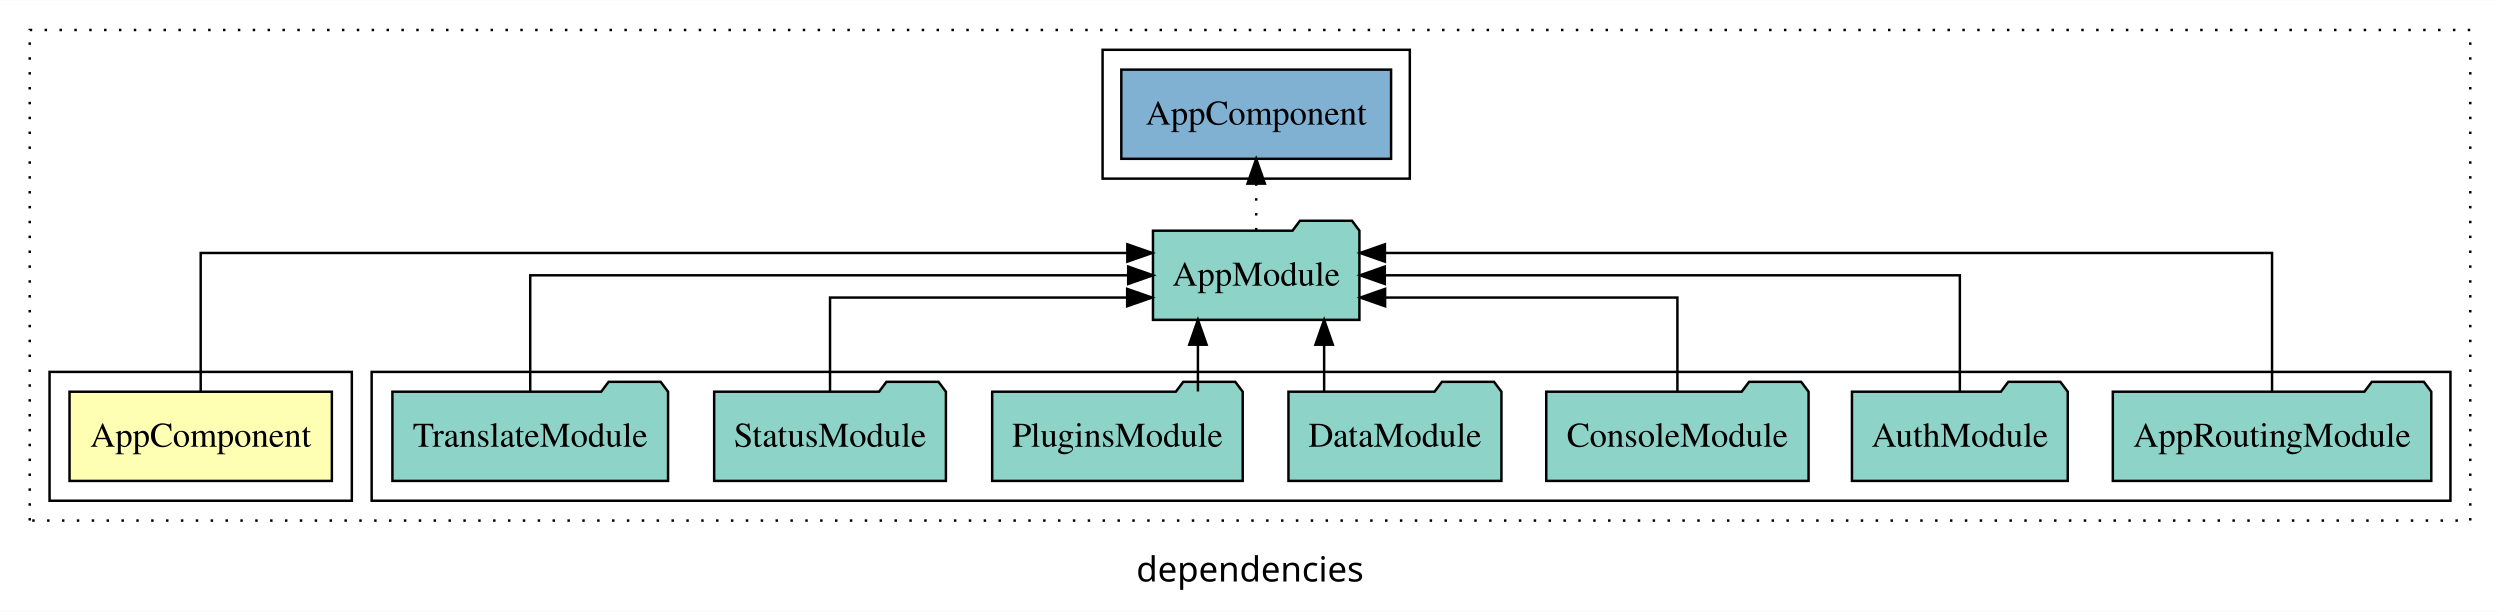
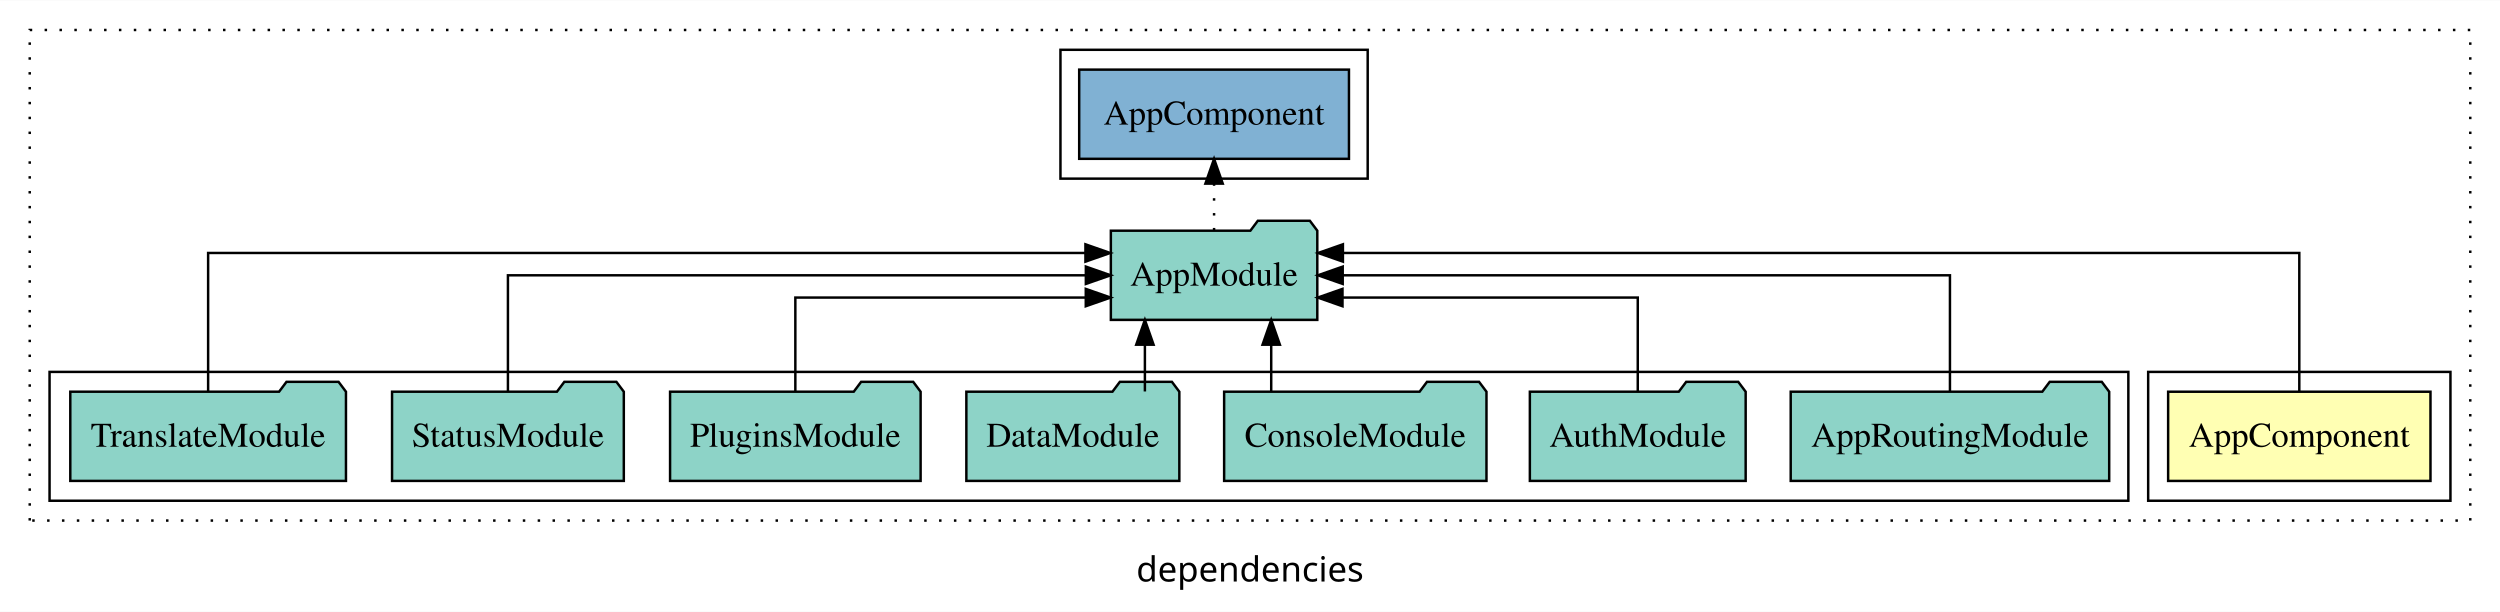
<svg xmlns="http://www.w3.org/2000/svg" width="1009pt" height="247pt" viewBox="0.00 0.00 1009.00 246.80">
  <g id="graph0" class="graph" transform="scale(1 1) rotate(0) translate(4 242.8)">
    <polygon fill="white" stroke="transparent" points="-4,4 -4,-242.8 1005,-242.8 1005,4 -4,4" />
    <text text-anchor="middle" x="500.5" y="-8.2" font-family="sans-serif" font-size="14.00">dependencies</text>
    <g id="clust1" class="cluster">
      <polygon fill="none" stroke="black" stroke-dasharray="1,5" points="8,-32.8 8,-230.8 993,-230.8 993,-32.8 8,-32.8" />
    </g>
-     <g id="clust6" class="cluster">
-       <polygon fill="none" stroke="black" points="441,-170.8 441,-222.8 565,-222.8 565,-170.8 441,-170.8" />
+     <g id="clust2" class="cluster">
+       <polygon fill="none" stroke="black" points="863,-40.8 863,-92.8 985,-92.8 985,-40.8 863,-40.8" />
    </g>
    <g id="clust4" class="cluster">
-       <polygon fill="none" stroke="black" points="146,-40.8 146,-92.8 985,-92.8 985,-40.8 146,-40.8" />
+       <polygon fill="none" stroke="black" points="16,-40.8 16,-92.8 855,-92.8 855,-40.8 16,-40.8" />
    </g>
-     <g id="clust2" class="cluster">
-       <polygon fill="none" stroke="black" points="16,-40.8 16,-92.8 138,-92.8 138,-40.8 16,-40.8" />
+     <g id="clust6" class="cluster">
+       <polygon fill="none" stroke="black" points="424,-170.8 424,-222.8 548,-222.8 548,-170.8 424,-170.8" />
    </g>
    <g id="node1" class="node">
-       <polygon fill="#ffffb3" stroke="black" points="129.94,-84.8 24.06,-84.8 24.06,-48.8 129.94,-48.8 129.94,-84.8" />
-       <text text-anchor="middle" x="77" y="-62.6" font-family="Times,serif" font-size="14.00">AppComponent</text>
+       <polygon fill="#ffffb3" stroke="black" points="976.94,-84.8 871.06,-84.8 871.06,-48.8 976.94,-48.8 976.94,-84.8" />
+       <text text-anchor="middle" x="924" y="-62.6" font-family="Times,serif" font-size="14.00">AppComponent</text>
    </g>
    <g id="node2" class="node">
-       <polygon fill="#8dd3c7" stroke="black" points="544.66,-149.8 541.66,-153.8 520.66,-153.8 517.66,-149.8 461.34,-149.8 461.34,-113.8 544.66,-113.8 544.66,-149.8" />
-       <text text-anchor="middle" x="503" y="-127.6" font-family="Times,serif" font-size="14.00">AppModule</text>
+       <polygon fill="#8dd3c7" stroke="black" points="527.66,-149.8 524.66,-153.8 503.66,-153.8 500.66,-149.8 444.34,-149.8 444.34,-113.8 527.66,-113.8 527.66,-149.8" />
+       <text text-anchor="middle" x="486" y="-127.6" font-family="Times,serif" font-size="14.00">AppModule</text>
    </g>
    <g id="edge1" class="edge">
-       <path fill="none" stroke="black" d="M77,-85.09C77,-107.01 77,-140.8 77,-140.8 77,-140.8 450.99,-140.8 450.99,-140.8" />
-       <polygon fill="black" stroke="black" points="450.99,-144.3 460.99,-140.8 450.99,-137.3 450.99,-144.3" />
+       <path fill="none" stroke="black" d="M924,-85.09C924,-107.01 924,-140.8 924,-140.8 924,-140.8 538,-140.8 538,-140.8" />
+       <polygon fill="black" stroke="black" points="538,-137.3 528,-140.8 538,-144.3 538,-137.3" />
    </g>
    <g id="node10" class="node">
-       <polygon fill="#80b1d3" stroke="black" points="557.44,-214.8 448.56,-214.8 448.56,-178.8 557.44,-178.8 557.44,-214.8" />
-       <text text-anchor="middle" x="503" y="-192.6" font-family="Times,serif" font-size="14.00">AppComponent </text>
+       <polygon fill="#80b1d3" stroke="black" points="540.44,-214.8 431.56,-214.8 431.56,-178.8 540.44,-178.8 540.44,-214.8" />
+       <text text-anchor="middle" x="486" y="-192.6" font-family="Times,serif" font-size="14.00">AppComponent </text>
    </g>
    <g id="edge9" class="edge">
-       <path fill="none" stroke="black" stroke-dasharray="1,5" d="M503,-149.91C503,-149.91 503,-168.79 503,-168.79" />
-       <polygon fill="black" stroke="black" points="499.5,-168.79 503,-178.79 506.5,-168.79 499.5,-168.79" />
+       <path fill="none" stroke="black" stroke-dasharray="1,5" d="M486,-149.91C486,-149.91 486,-168.79 486,-168.79" />
+       <polygon fill="black" stroke="black" points="482.5,-168.79 486,-178.79 489.5,-168.79 482.5,-168.79" />
    </g>
    <g id="node3" class="node">
-       <polygon fill="#8dd3c7" stroke="black" points="977.27,-84.8 974.27,-88.8 953.27,-88.8 950.27,-84.8 848.73,-84.8 848.73,-48.8 977.27,-48.8 977.27,-84.8" />
-       <text text-anchor="middle" x="913" y="-62.6" font-family="Times,serif" font-size="14.00">AppRoutingModule</text>
+       <polygon fill="#8dd3c7" stroke="black" points="847.27,-84.8 844.27,-88.8 823.27,-88.8 820.27,-84.8 718.73,-84.8 718.73,-48.8 847.27,-48.8 847.27,-84.8" />
+       <text text-anchor="middle" x="783" y="-62.6" font-family="Times,serif" font-size="14.00">AppRoutingModule</text>
    </g>
    <g id="edge2" class="edge">
-       <path fill="none" stroke="black" d="M913,-85.09C913,-107.01 913,-140.8 913,-140.8 913,-140.8 554.95,-140.8 554.95,-140.8" />
-       <polygon fill="black" stroke="black" points="554.95,-137.3 544.95,-140.8 554.95,-144.3 554.95,-137.3" />
+       <path fill="none" stroke="black" d="M783,-84.91C783,-104.14 783,-131.8 783,-131.8 783,-131.8 537.92,-131.8 537.92,-131.8" />
+       <polygon fill="black" stroke="black" points="537.92,-128.3 527.92,-131.8 537.92,-135.3 537.92,-128.3" />
    </g>
    <g id="node4" class="node">
-       <polygon fill="#8dd3c7" stroke="black" points="830.55,-84.8 827.55,-88.8 806.55,-88.8 803.55,-84.8 743.45,-84.8 743.45,-48.8 830.55,-48.8 830.55,-84.8" />
-       <text text-anchor="middle" x="787" y="-62.6" font-family="Times,serif" font-size="14.00">AuthModule</text>
+       <polygon fill="#8dd3c7" stroke="black" points="700.55,-84.8 697.55,-88.8 676.55,-88.8 673.55,-84.8 613.45,-84.8 613.45,-48.8 700.55,-48.8 700.55,-84.8" />
+       <text text-anchor="middle" x="657" y="-62.6" font-family="Times,serif" font-size="14.00">AuthModule</text>
    </g>
    <g id="edge3" class="edge">
-       <path fill="none" stroke="black" d="M787,-84.91C787,-104.14 787,-131.8 787,-131.8 787,-131.8 554.91,-131.8 554.91,-131.8" />
-       <polygon fill="black" stroke="black" points="554.91,-128.3 544.91,-131.8 554.91,-135.3 554.91,-128.3" />
+       <path fill="none" stroke="black" d="M657,-84.83C657,-101.2 657,-122.8 657,-122.8 657,-122.8 537.83,-122.8 537.83,-122.8" />
+       <polygon fill="black" stroke="black" points="537.83,-119.3 527.83,-122.8 537.83,-126.3 537.83,-119.3" />
    </g>
    <g id="node5" class="node">
-       <polygon fill="#8dd3c7" stroke="black" points="725.94,-84.8 722.94,-88.8 701.94,-88.8 698.94,-84.8 620.06,-84.8 620.06,-48.8 725.94,-48.8 725.94,-84.8" />
-       <text text-anchor="middle" x="673" y="-62.6" font-family="Times,serif" font-size="14.00">ConsoleModule</text>
+       <polygon fill="#8dd3c7" stroke="black" points="595.94,-84.8 592.94,-88.8 571.94,-88.8 568.94,-84.8 490.06,-84.8 490.06,-48.8 595.94,-48.8 595.94,-84.8" />
+       <text text-anchor="middle" x="543" y="-62.6" font-family="Times,serif" font-size="14.00">ConsoleModule</text>
    </g>
    <g id="edge4" class="edge">
-       <path fill="none" stroke="black" d="M673,-84.83C673,-101.2 673,-122.8 673,-122.8 673,-122.8 555.02,-122.8 555.02,-122.8" />
-       <polygon fill="black" stroke="black" points="555.02,-119.3 545.02,-122.8 555.02,-126.3 555.02,-119.3" />
+       <path fill="none" stroke="black" d="M509.06,-84.91C509.06,-84.91 509.06,-103.79 509.06,-103.79" />
+       <polygon fill="black" stroke="black" points="505.56,-103.79 509.06,-113.79 512.56,-103.79 505.56,-103.79" />
    </g>
    <g id="node6" class="node">
-       <polygon fill="#8dd3c7" stroke="black" points="601.98,-84.8 598.98,-88.8 577.98,-88.8 574.98,-84.8 516.02,-84.8 516.02,-48.8 601.98,-48.8 601.98,-84.8" />
-       <text text-anchor="middle" x="559" y="-62.6" font-family="Times,serif" font-size="14.00">DataModule</text>
+       <polygon fill="#8dd3c7" stroke="black" points="471.98,-84.8 468.98,-88.8 447.98,-88.8 444.98,-84.8 386.02,-84.8 386.02,-48.8 471.98,-48.8 471.98,-84.8" />
+       <text text-anchor="middle" x="429" y="-62.6" font-family="Times,serif" font-size="14.00">DataModule</text>
    </g>
    <g id="edge5" class="edge">
-       <path fill="none" stroke="black" d="M530.42,-84.91C530.42,-84.91 530.42,-103.79 530.42,-103.79" />
-       <polygon fill="black" stroke="black" points="526.92,-103.79 530.42,-113.79 533.92,-103.79 526.92,-103.79" />
+       <path fill="none" stroke="black" d="M458.08,-84.91C458.08,-84.91 458.08,-103.79 458.08,-103.79" />
+       <polygon fill="black" stroke="black" points="454.58,-103.79 458.08,-113.79 461.58,-103.79 454.58,-103.79" />
    </g>
    <g id="node7" class="node">
-       <polygon fill="#8dd3c7" stroke="black" points="497.56,-84.8 494.56,-88.8 473.56,-88.8 470.56,-84.8 396.44,-84.8 396.44,-48.8 497.56,-48.8 497.56,-84.8" />
-       <text text-anchor="middle" x="447" y="-62.6" font-family="Times,serif" font-size="14.00">PluginsModule</text>
+       <polygon fill="#8dd3c7" stroke="black" points="367.56,-84.8 364.56,-88.8 343.56,-88.8 340.56,-84.8 266.44,-84.8 266.44,-48.8 367.56,-48.8 367.56,-84.8" />
+       <text text-anchor="middle" x="317" y="-62.6" font-family="Times,serif" font-size="14.00">PluginsModule</text>
    </g>
    <g id="edge6" class="edge">
-       <path fill="none" stroke="black" d="M479.48,-84.91C479.48,-84.91 479.48,-103.79 479.48,-103.79" />
-       <polygon fill="black" stroke="black" points="475.98,-103.79 479.48,-113.79 482.98,-103.79 475.98,-103.79" />
+       <path fill="none" stroke="black" d="M317,-84.83C317,-101.2 317,-122.8 317,-122.8 317,-122.8 434.22,-122.8 434.22,-122.8" />
+       <polygon fill="black" stroke="black" points="434.22,-126.3 444.22,-122.8 434.22,-119.3 434.22,-126.3" />
    </g>
    <g id="node8" class="node">
-       <polygon fill="#8dd3c7" stroke="black" points="377.77,-84.8 374.77,-88.8 353.77,-88.8 350.77,-84.8 284.23,-84.8 284.23,-48.8 377.77,-48.8 377.77,-84.8" />
-       <text text-anchor="middle" x="331" y="-62.6" font-family="Times,serif" font-size="14.00">StatusModule</text>
+       <polygon fill="#8dd3c7" stroke="black" points="247.77,-84.8 244.77,-88.8 223.77,-88.8 220.77,-84.8 154.23,-84.8 154.23,-48.8 247.77,-48.8 247.77,-84.8" />
+       <text text-anchor="middle" x="201" y="-62.6" font-family="Times,serif" font-size="14.00">StatusModule</text>
    </g>
    <g id="edge7" class="edge">
-       <path fill="none" stroke="black" d="M331,-84.83C331,-101.2 331,-122.8 331,-122.8 331,-122.8 450.92,-122.8 450.92,-122.8" />
-       <polygon fill="black" stroke="black" points="450.92,-126.3 460.92,-122.8 450.92,-119.3 450.92,-126.3" />
+       <path fill="none" stroke="black" d="M201,-84.91C201,-104.14 201,-131.8 201,-131.8 201,-131.8 434.25,-131.8 434.25,-131.8" />
+       <polygon fill="black" stroke="black" points="434.25,-135.3 444.25,-131.8 434.25,-128.3 434.25,-135.3" />
    </g>
    <g id="node9" class="node">
-       <polygon fill="#8dd3c7" stroke="black" points="265.63,-84.8 262.63,-88.8 241.63,-88.8 238.63,-84.8 154.37,-84.8 154.37,-48.8 265.63,-48.8 265.63,-84.8" />
-       <text text-anchor="middle" x="210" y="-62.6" font-family="Times,serif" font-size="14.00">TranslateModule</text>
+       <polygon fill="#8dd3c7" stroke="black" points="135.63,-84.8 132.63,-88.8 111.63,-88.8 108.63,-84.8 24.37,-84.8 24.37,-48.8 135.63,-48.8 135.63,-84.8" />
+       <text text-anchor="middle" x="80" y="-62.6" font-family="Times,serif" font-size="14.00">TranslateModule</text>
    </g>
    <g id="edge8" class="edge">
-       <path fill="none" stroke="black" d="M210,-84.91C210,-104.14 210,-131.8 210,-131.8 210,-131.8 451.33,-131.8 451.33,-131.8" />
-       <polygon fill="black" stroke="black" points="451.33,-135.3 461.33,-131.8 451.33,-128.3 451.33,-135.3" />
+       <path fill="none" stroke="black" d="M80,-85.09C80,-107.01 80,-140.8 80,-140.8 80,-140.8 434.08,-140.8 434.08,-140.8" />
+       <polygon fill="black" stroke="black" points="434.08,-144.3 444.08,-140.8 434.08,-137.3 434.08,-144.3" />
    </g>
  </g>
</svg>
